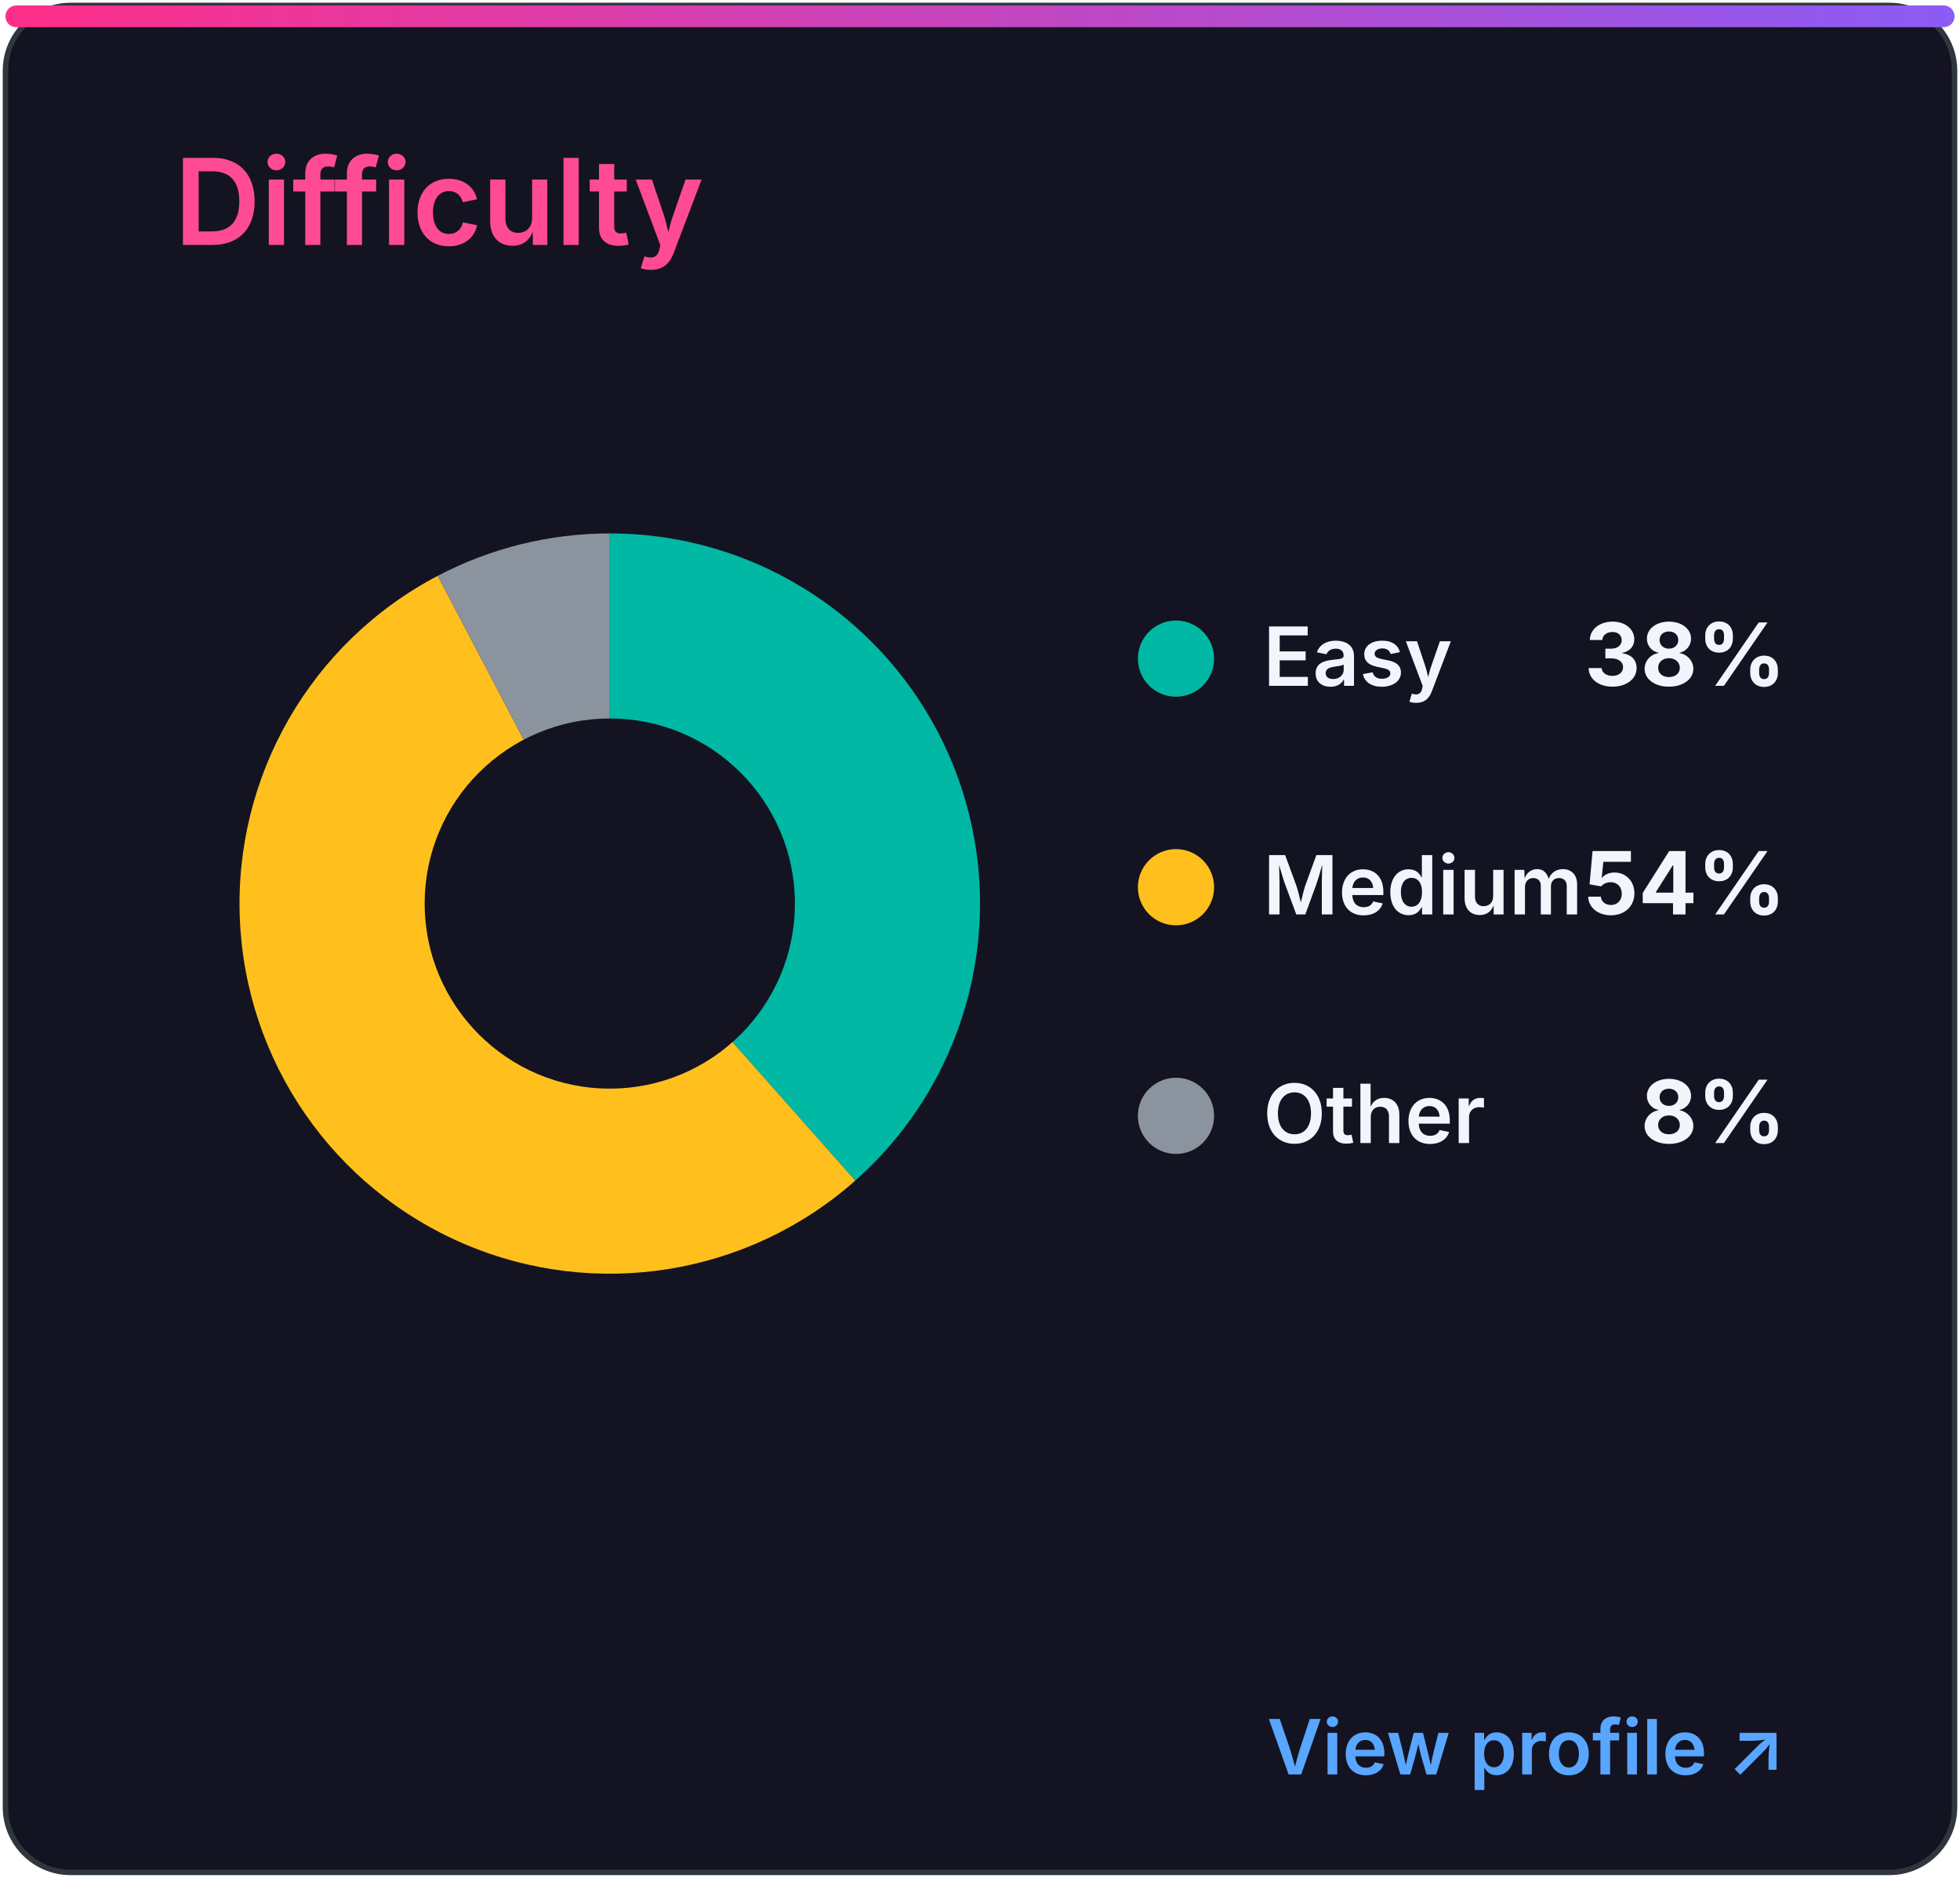
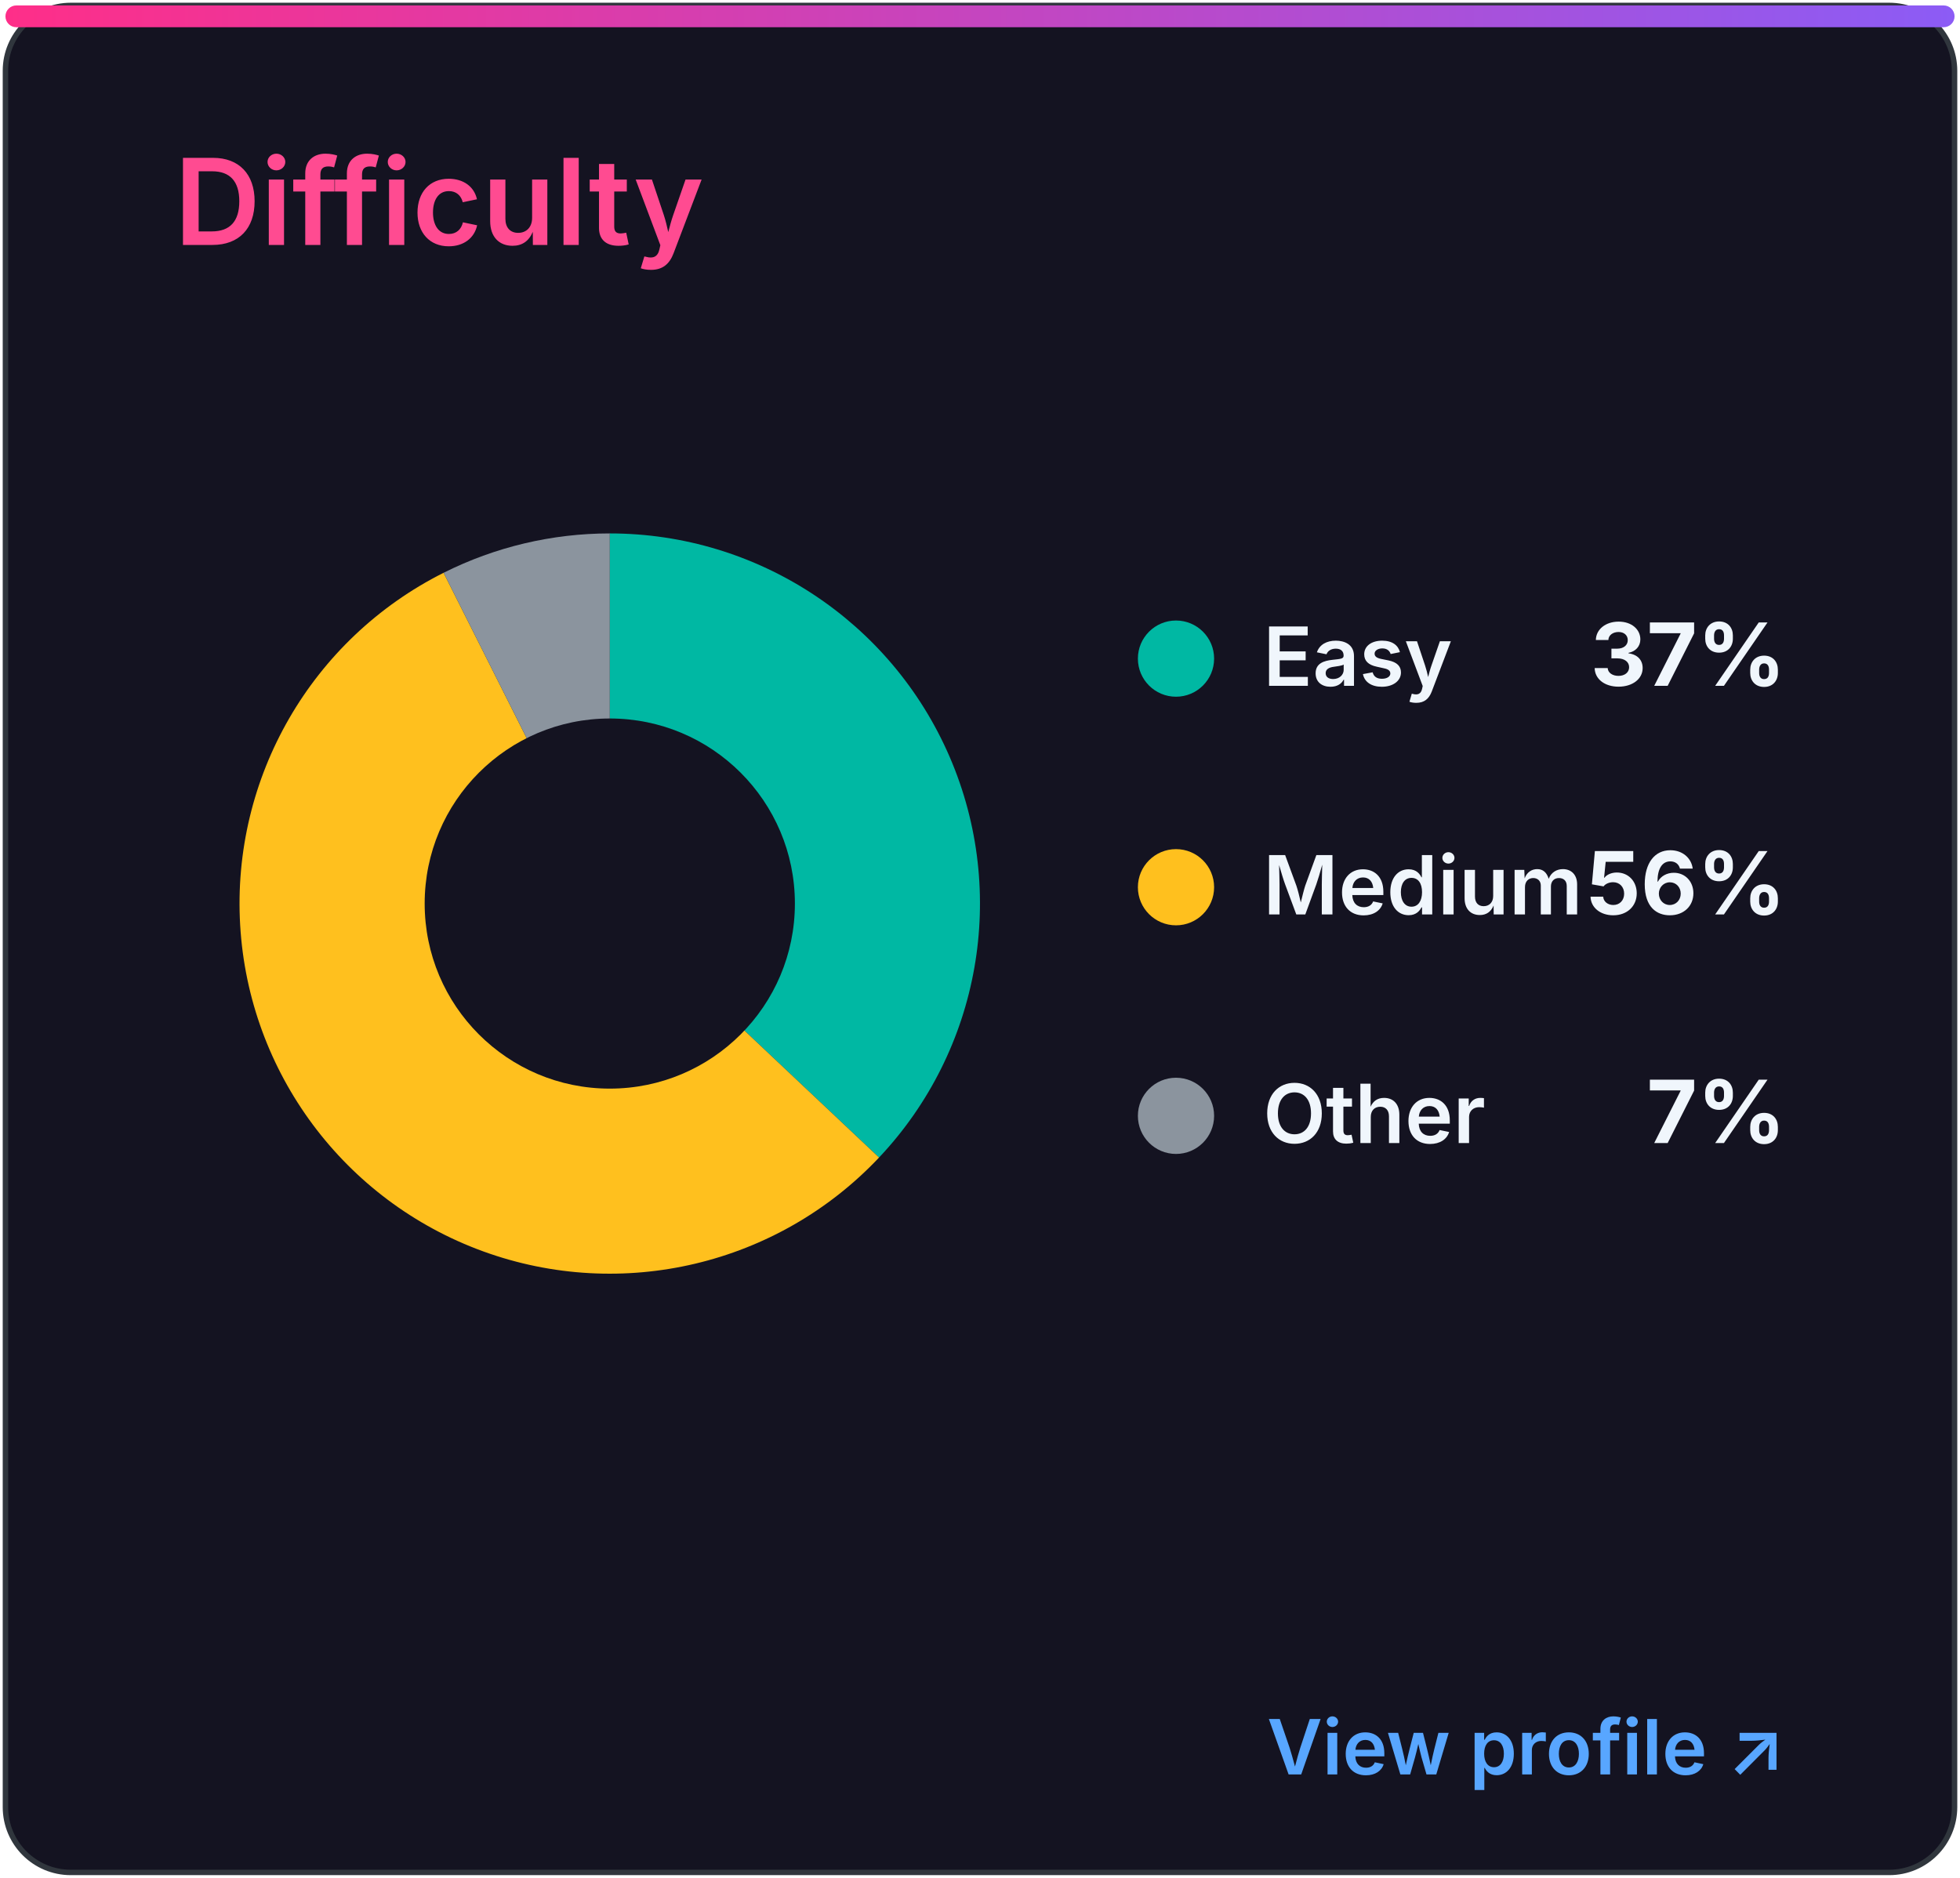
<svg xmlns="http://www.w3.org/2000/svg" width="360" height="345" viewBox="0 0 360 345" role="img" aria-labelledby="title desc">
  <defs>
    <linearGradient id="accent" x1="0" x2="1">
      <stop stop-color="#ff2e88" />
      <stop offset="1" stop-color="#8b5cf6" />
    </linearGradient>
    <clipPath id="bar">
      <rect x="32" y="82" width="296" height="8" rx="4" />
    </clipPath>
    <style>
.heading{font:600 22px -apple-system,BlinkMacSystemFont,'Segoe UI',sans-serif;fill:#ff4b91}
.eyebrow{font:600 10px -apple-system,BlinkMacSystemFont,'Segoe UI',sans-serif;letter-spacing:1.2px;fill:#8b949e}
.total{font:700 52px -apple-system,BlinkMacSystemFont,'Segoe UI',sans-serif;fill:#f0f6fc}
.metric{font:600 15px -apple-system,BlinkMacSystemFont,'Segoe UI',sans-serif;fill:#f0f6fc}
.count{font:700 16px -apple-system,BlinkMacSystemFont,'Segoe UI',sans-serif;fill:#f0f6fc}
.muted{font:500 13px -apple-system,BlinkMacSystemFont,'Segoe UI',sans-serif;fill:#8b949e}
.language{font:700 31px -apple-system,BlinkMacSystemFont,'Segoe UI',sans-serif;fill:#f0f6fc}
.link{font:600 14px -apple-system,BlinkMacSystemFont,'Segoe UI',sans-serif;fill:#58a6ff}
</style>
  </defs>
  <rect x="1" y="1" width="358" height="343" rx="12" fill="#141321" stroke="#30363d" />
  <rect x="1" y="1" width="358" height="4" rx="2" fill="url(#accent)" />
  <text x="32" y="45" class="heading">Difficulty</text>
-   <path d="M 112 166 L 112.00 98.00 A 68 68 0 0 1 157.09 216.90 Z" fill="#00b8a3" />
-   <path d="M 112 166 L 157.09 216.90 A 68 68 0 1 1 80.40 105.79 Z" fill="#ffc01e" />
-   <path d="M 112 166 L 80.40 105.79 A 68 68 0 0 1 112.00 98.00 Z" fill="#8b949e" />
+   <path d="M 112 166 L 112.00 98.00 A 68 68 0 0 1 161.46 212.66 Z" fill="#00b8a3" />
+   <path d="M 112 166 L 161.46 212.66 A 68 68 0 1 1 81.48 105.23 Z" fill="#ffc01e" />
+   <path d="M 112 166 L 81.48 105.23 A 68 68 0 0 1 112.00 98.00 Z" fill="#8b949e" />
  <circle cx="112" cy="166" r="34" fill="#141321" />
  <circle cx="216" cy="121" r="7" fill="#00b8a3" />
  <text x="232" y="126" class="metric">Easy</text>
-   <text x="328" y="126" class="count" text-anchor="end">38%</text>
+   <text x="328" y="126" class="count" text-anchor="end">37%</text>
  <circle cx="216" cy="163" r="7" fill="#ffc01e" />
  <text x="232" y="168" class="metric">Medium</text>
-   <text x="328" y="168" class="count" text-anchor="end">54%</text>
+   <text x="328" y="168" class="count" text-anchor="end">56%</text>
  <circle cx="216" cy="205" r="7" fill="#8b949e" />
  <text x="232" y="210" class="metric">Other</text>
-   <text x="328" y="210" class="count" text-anchor="end">8%</text>
+   <text x="328" y="210" class="count" text-anchor="end">7%</text>
  <text x="328" y="326" class="link" text-anchor="end">View profile ↗</text>
</svg>
